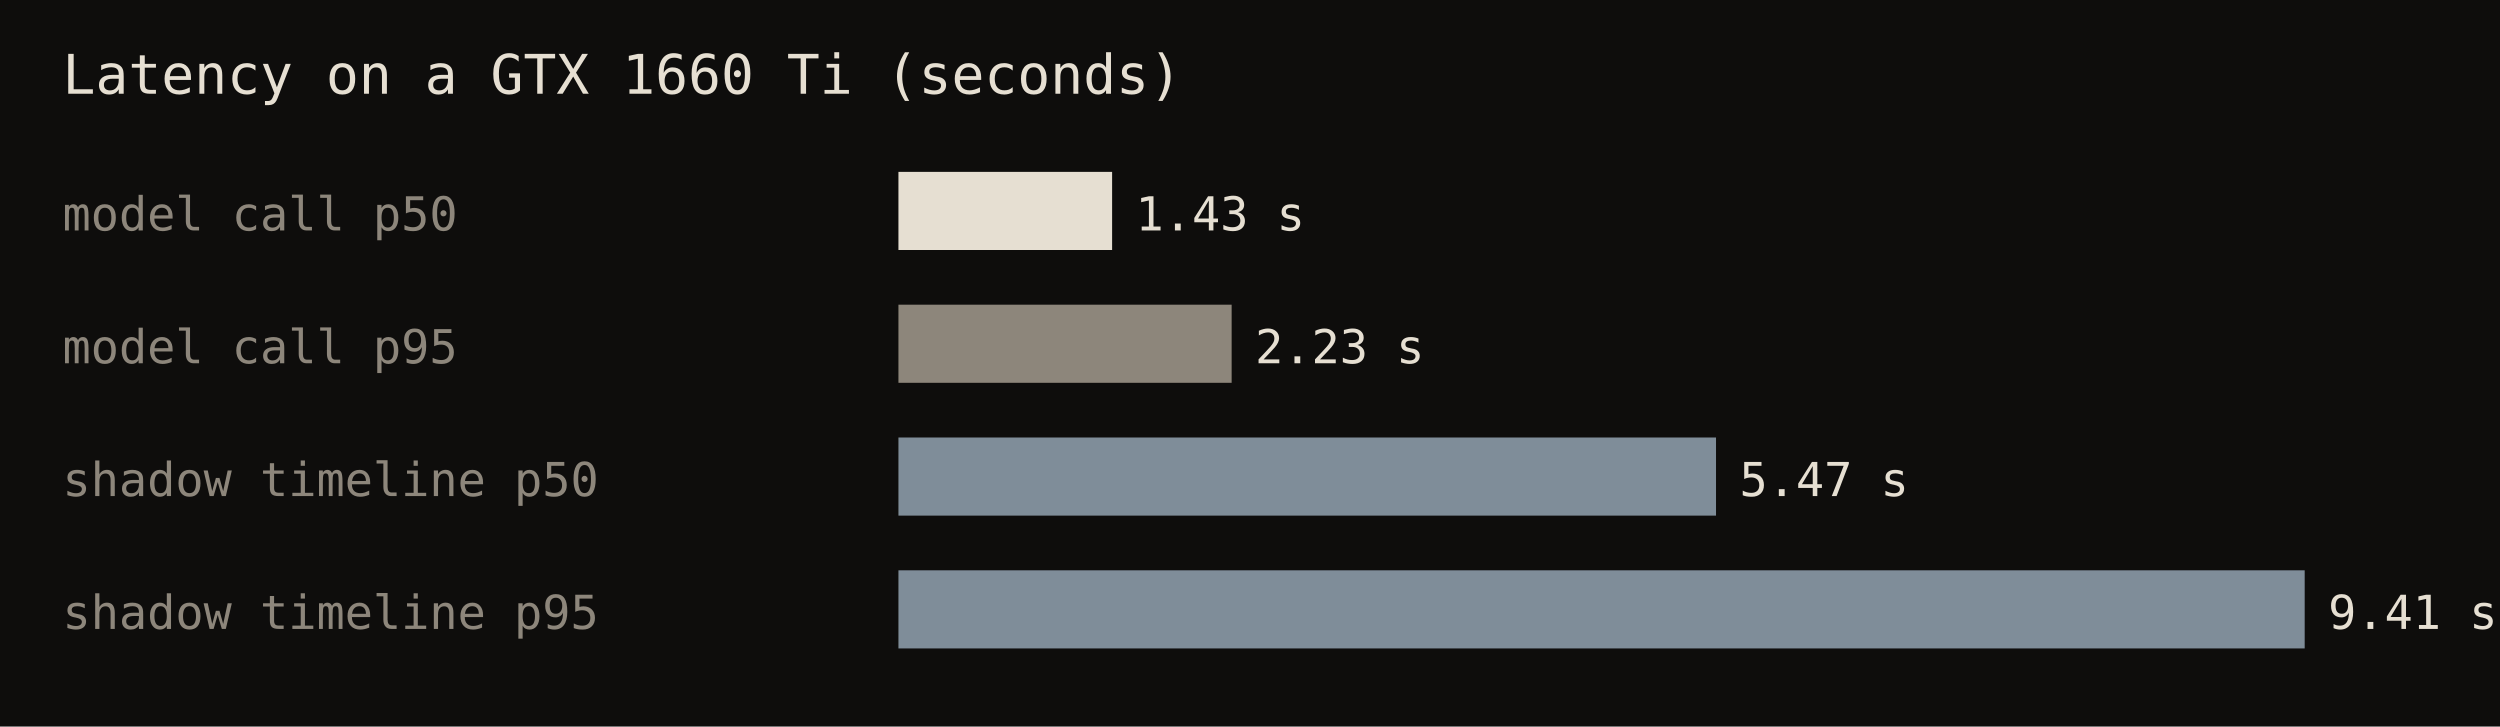
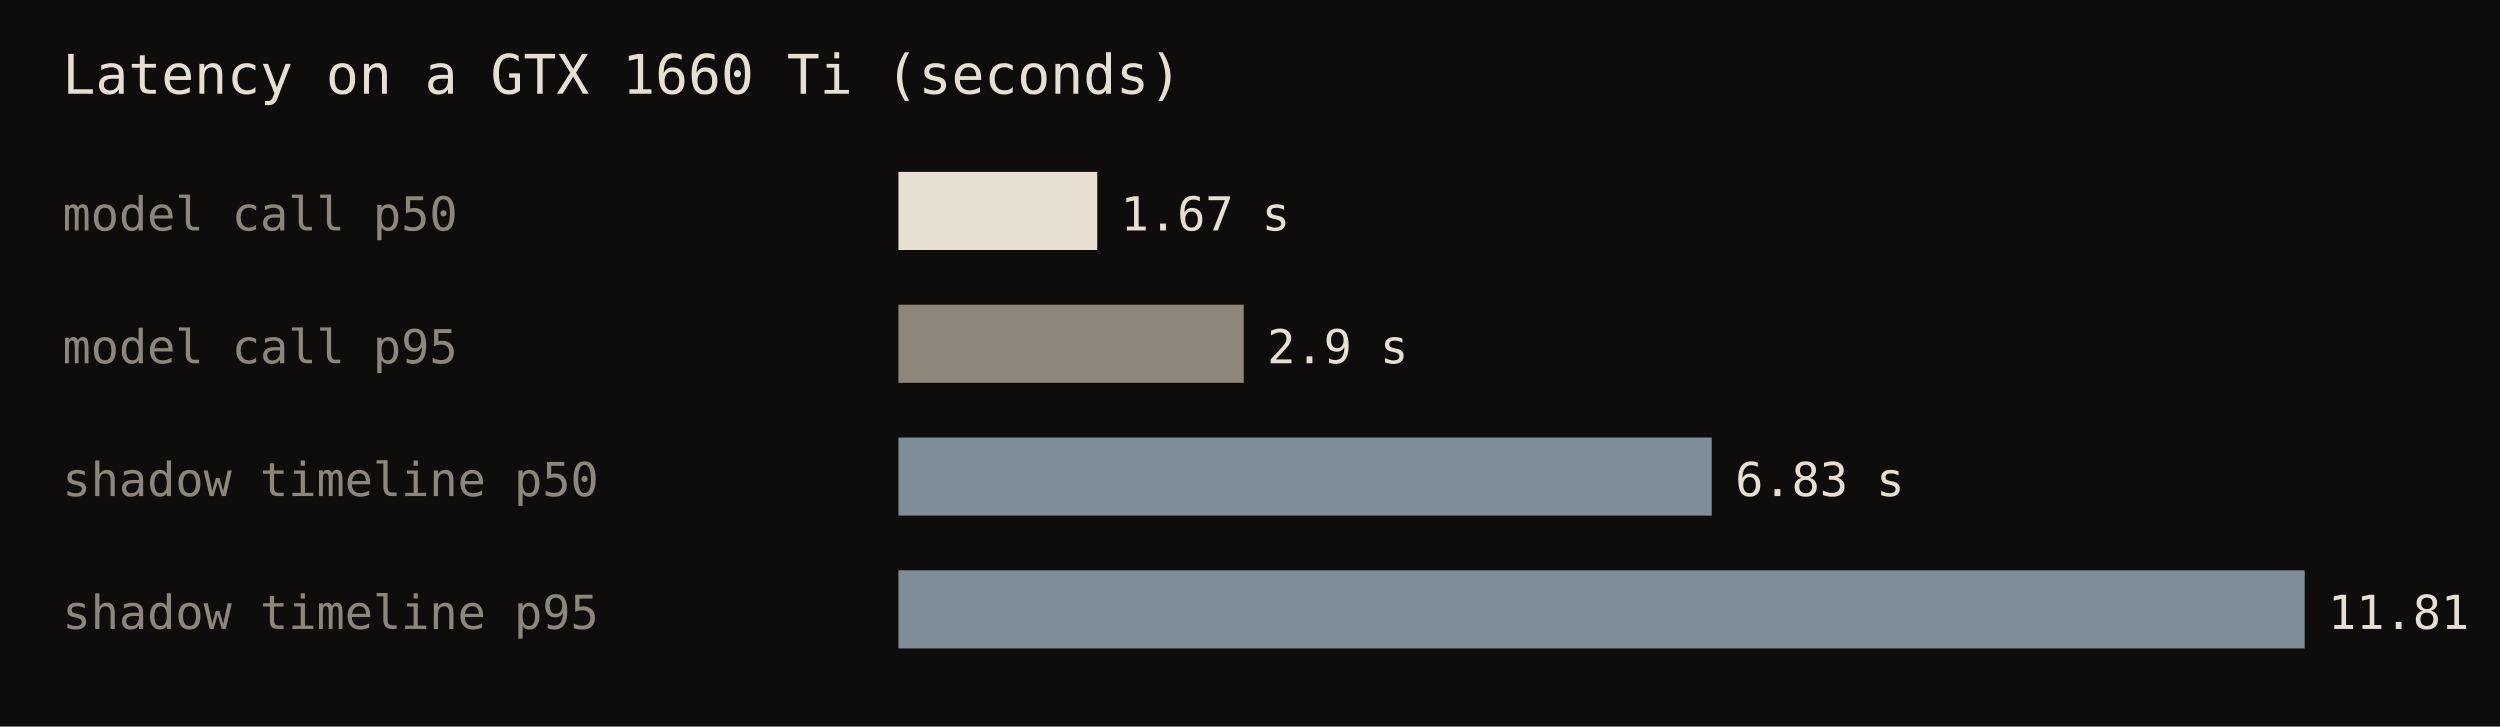
<svg xmlns="http://www.w3.org/2000/svg" width="640" height="186" font-family="ui-monospace, monospace" font-size="12">
  <rect width="100%" height="100%" fill="#0e0d0c" />
  <text x="16" y="24" fill="#e6dfd2" font-size="14">Latency on a GTX 1660 Ti (seconds)</text>
  <text x="16" y="59" fill="#8d867b">model call p50</text>
-   <rect x="230" y="44" width="54.7" height="20" fill="#e6dfd2" />
-   <text x="290.7" y="59" fill="#e6dfd2">1.43 s</text>
+   <rect x="230" y="44" width="50.9" height="20" fill="#e6dfd2" />
+   <text x="286.9" y="59" fill="#e6dfd2">1.67 s</text>
  <text x="16" y="93" fill="#8d867b">model call p95</text>
-   <rect x="230" y="78" width="85.3" height="20" fill="#8d867b" />
-   <text x="321.3" y="93" fill="#e6dfd2">2.23 s</text>
+   <rect x="230" y="78" width="88.4" height="20" fill="#8d867b" />
+   <text x="324.4" y="93" fill="#e6dfd2">2.9 s</text>
  <text x="16" y="127" fill="#8d867b">shadow timeline p50</text>
-   <rect x="230" y="112" width="209.3" height="20" fill="#7f8d99" />
-   <text x="445.3" y="127" fill="#e6dfd2">5.47 s</text>
+   <rect x="230" y="112" width="208.2" height="20" fill="#7f8d99" />
+   <text x="444.2" y="127" fill="#e6dfd2">6.83 s</text>
  <text x="16" y="161" fill="#8d867b">shadow timeline p95</text>
  <rect x="230" y="146" width="360.0" height="20" fill="#7f8d99" />
-   <text x="596.0" y="161" fill="#e6dfd2">9.41 s</text>
+   <text x="596.0" y="161" fill="#e6dfd2">11.81 s</text>
</svg>
